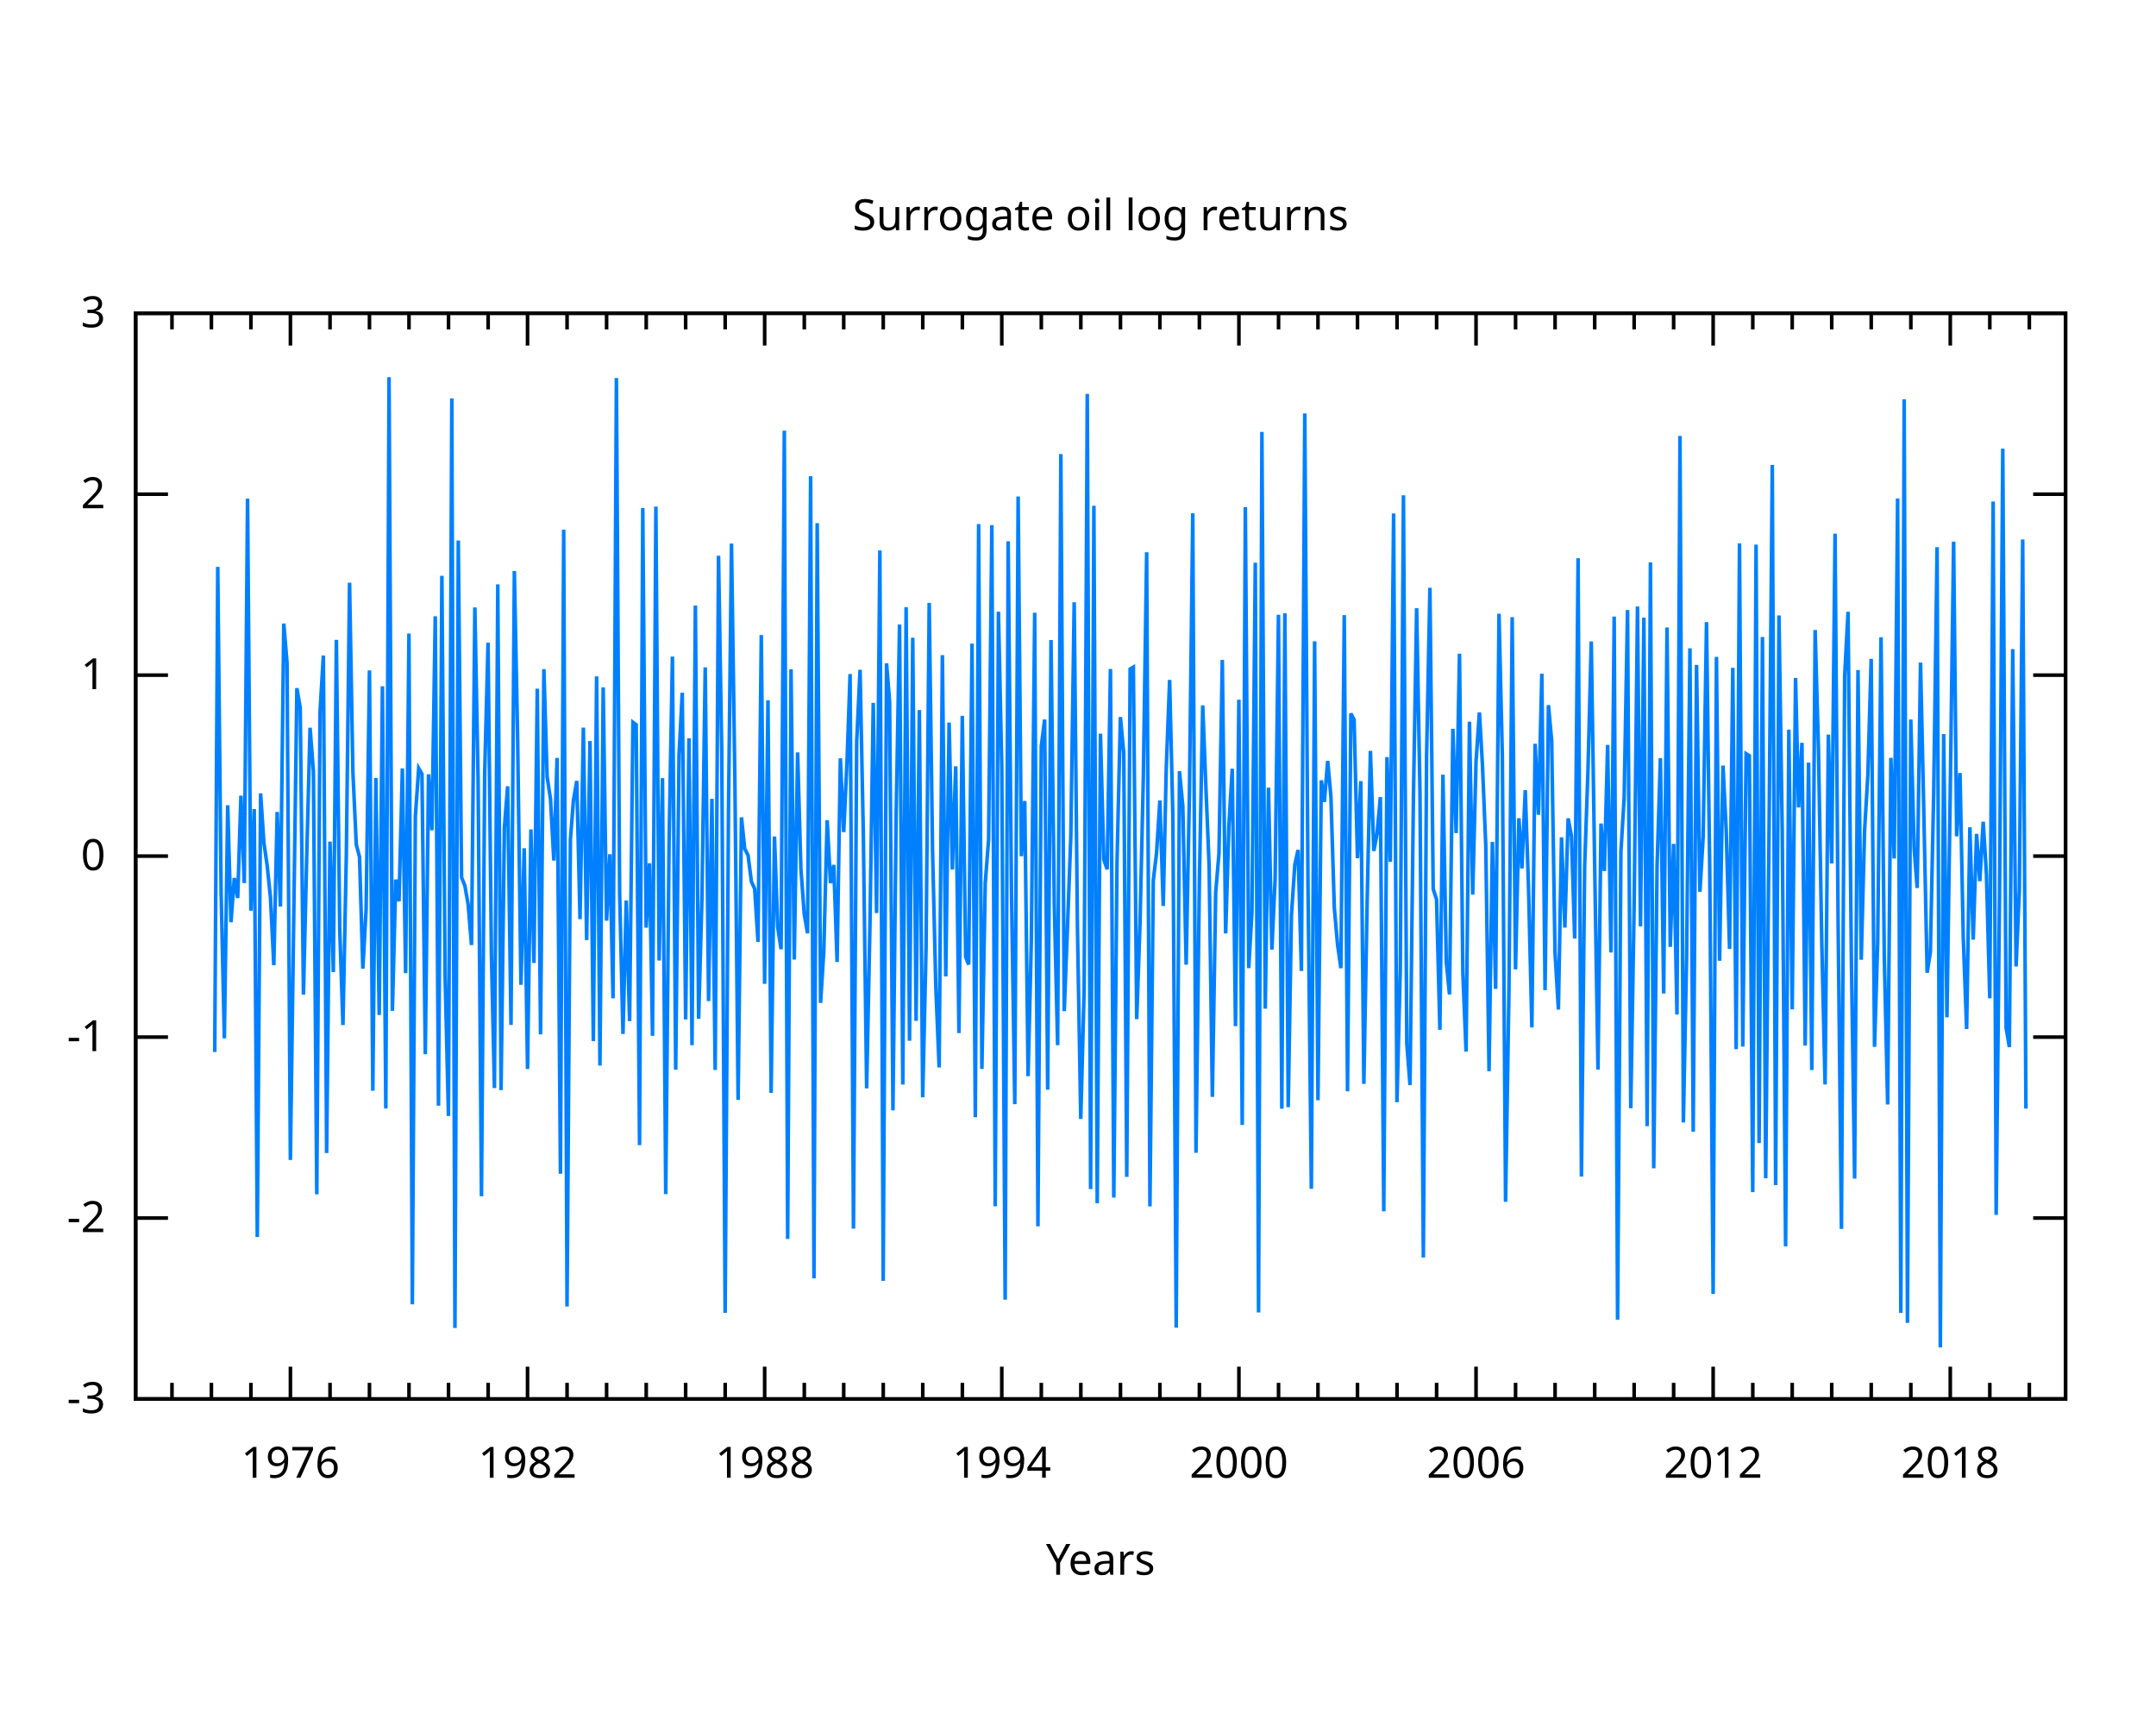
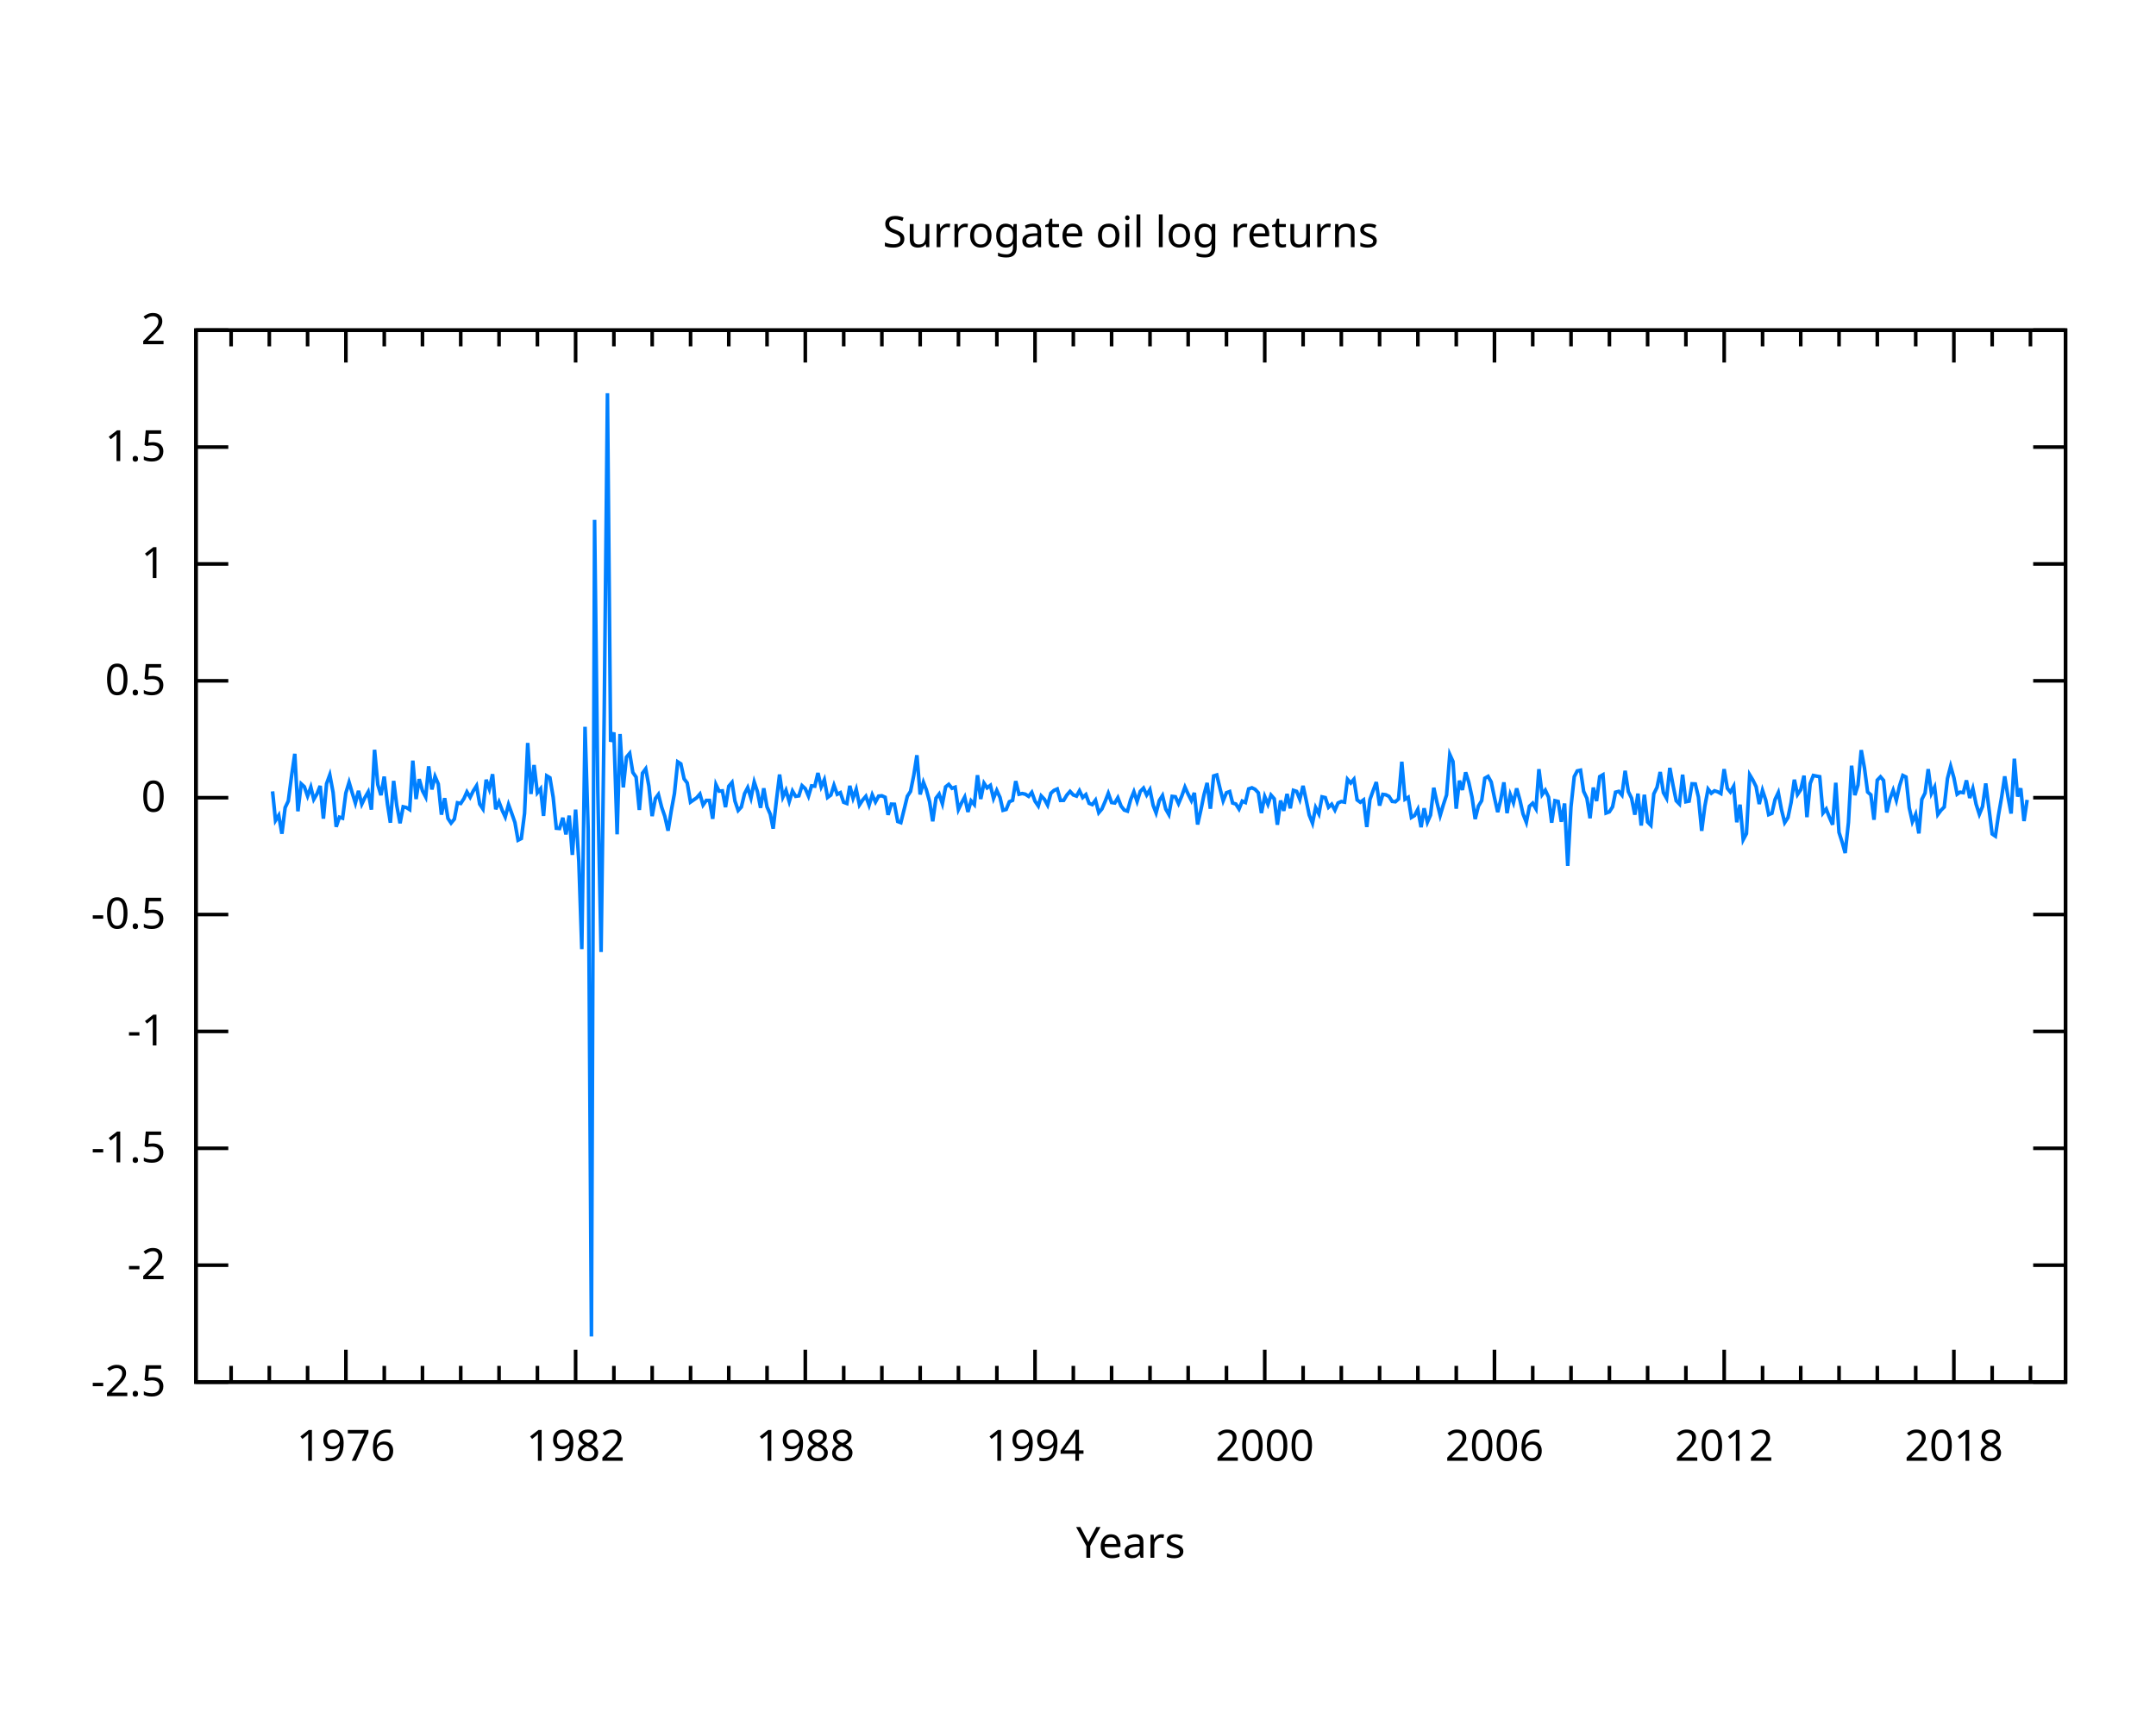
<svg xmlns="http://www.w3.org/2000/svg" xmlns:xlink="http://www.w3.org/1999/xlink" width="600" height="480" viewBox="0 0 600 480">
  <g id="gnuplot_canvas">
    <rect x="0" y="0" width="600" height="480" fill="none" />
    <defs>
      <circle id="gpDot" r="0.5" stroke-width="0.5" stroke="currentColor" />
      <path id="gpPt0" stroke-width="0.222" stroke="currentColor" d="M-1,0 h2 M0,-1 v2" />
      <path id="gpPt1" stroke-width="0.222" stroke="currentColor" d="M-1,-1 L1,1 M1,-1 L-1,1" />
      <path id="gpPt2" stroke-width="0.222" stroke="currentColor" d="M-1,0 L1,0 M0,-1 L0,1 M-1,-1 L1,1 M-1,1 L1,-1" />
      <rect id="gpPt3" stroke-width="0.222" stroke="currentColor" x="-1" y="-1" width="2" height="2" />
      <rect id="gpPt4" stroke-width="0.222" stroke="currentColor" fill="currentColor" x="-1" y="-1" width="2" height="2" />
      <circle id="gpPt5" stroke-width="0.222" stroke="currentColor" cx="0" cy="0" r="1" />
      <use xlink:href="#gpPt5" id="gpPt6" fill="currentColor" stroke="none" />
      <path id="gpPt7" stroke-width="0.222" stroke="currentColor" d="M0,-1.33 L-1.33,0.67 L1.33,0.67 z" />
      <use xlink:href="#gpPt7" id="gpPt8" fill="currentColor" stroke="none" />
      <use xlink:href="#gpPt7" id="gpPt9" stroke="currentColor" transform="rotate(180)" />
      <use xlink:href="#gpPt9" id="gpPt10" fill="currentColor" stroke="none" />
      <use xlink:href="#gpPt3" id="gpPt11" stroke="currentColor" transform="rotate(45)" />
      <use xlink:href="#gpPt11" id="gpPt12" fill="currentColor" stroke="none" />
      <path id="gpPt13" stroke-width="0.222" stroke="currentColor" d="M0,1.330 L1.265,0.411 L0.782,-1.067 L-0.782,-1.076 L-1.265,0.411 z" />
      <use xlink:href="#gpPt13" id="gpPt14" fill="currentColor" stroke="none" />
      <filter id="textbox" filterUnits="objectBoundingBox" x="0" y="0" height="1" width="1">
        <feFlood flood-color="white" flood-opacity="1" result="bgnd" />
        <feComposite in="SourceGraphic" in2="bgnd" operator="atop" />
      </filter>
      <filter id="greybox" filterUnits="objectBoundingBox" x="0" y="0" height="1" width="1">
        <feFlood flood-color="lightgrey" flood-opacity="1" result="grey" />
        <feComposite in="SourceGraphic" in2="grey" operator="atop" />
      </filter>
    </defs>
    <g fill="none" color="white" stroke="currentColor" stroke-width="1.00" stroke-linecap="butt" stroke-linejoin="miter">
</g>
    <g fill="none" color="black" stroke="currentColor" stroke-width="1.00" stroke-linecap="butt" stroke-linejoin="miter">
-       <path stroke="black" d="M37.75,389.26 L46.75,389.26 M574.82,389.26 L565.82,389.26  " />
-       <g transform="translate(29.36,393.16)" stroke="none" fill="black" font-family="cmr10" font-size="12.00" text-anchor="end">
-         <text>
-           <tspan font-family="cmr10">-3</tspan>
-         </text>
-       </g>
-     </g>
-     <g fill="none" color="black" stroke="currentColor" stroke-width="1.00" stroke-linecap="butt" stroke-linejoin="miter">
-       <path stroke="black" d="M37.75,338.91 L46.75,338.91 M574.82,338.91 L565.82,338.91  " />
-       <g transform="translate(29.36,342.81)" stroke="none" fill="black" font-family="cmr10" font-size="12.00" text-anchor="end">
+       <path stroke="black" d="M54.53,384.54 L63.53,384.54 M574.82,384.54 L565.82,384.54  " />
+       <g transform="translate(46.14,388.44)" stroke="none" fill="black" font-family="cmr10" font-size="12.00" text-anchor="end">
+         <text>
+           <tspan font-family="cmr10">-2.5</tspan>
+         </text>
+       </g>
+     </g>
+     <g fill="none" color="black" stroke="currentColor" stroke-width="1.00" stroke-linecap="butt" stroke-linejoin="miter">
+       <path stroke="black" d="M54.53,352.02 L63.53,352.02 M574.82,352.02 L565.82,352.02  " />
+       <g transform="translate(46.14,355.92)" stroke="none" fill="black" font-family="cmr10" font-size="12.00" text-anchor="end">
        <text>
          <tspan font-family="cmr10">-2</tspan>
        </text>
      </g>
    </g>
    <g fill="none" color="black" stroke="currentColor" stroke-width="1.00" stroke-linecap="butt" stroke-linejoin="miter">
-       <path stroke="black" d="M37.75,288.56 L46.75,288.56 M574.82,288.56 L565.82,288.56  " />
-       <g transform="translate(29.36,292.46)" stroke="none" fill="black" font-family="cmr10" font-size="12.00" text-anchor="end">
+       <path stroke="black" d="M54.53,319.50 L63.53,319.50 M574.82,319.50 L565.82,319.50  " />
+       <g transform="translate(46.14,323.40)" stroke="none" fill="black" font-family="cmr10" font-size="12.00" text-anchor="end">
+         <text>
+           <tspan font-family="cmr10">-1.5</tspan>
+         </text>
+       </g>
+     </g>
+     <g fill="none" color="black" stroke="currentColor" stroke-width="1.00" stroke-linecap="butt" stroke-linejoin="miter">
+       <path stroke="black" d="M54.53,286.98 L63.53,286.98 M574.82,286.98 L565.82,286.98  " />
+       <g transform="translate(46.14,290.88)" stroke="none" fill="black" font-family="cmr10" font-size="12.00" text-anchor="end">
        <text>
          <tspan font-family="cmr10">-1</tspan>
        </text>
      </g>
    </g>
    <g fill="none" color="black" stroke="currentColor" stroke-width="1.00" stroke-linecap="butt" stroke-linejoin="miter">
-       <path stroke="black" d="M37.75,238.20 L46.75,238.20 M574.82,238.20 L565.82,238.20  " />
-       <g transform="translate(29.36,242.10)" stroke="none" fill="black" font-family="cmr10" font-size="12.00" text-anchor="end">
+       <path stroke="black" d="M54.53,254.46 L63.53,254.46 M574.82,254.46 L565.82,254.46  " />
+       <g transform="translate(46.14,258.36)" stroke="none" fill="black" font-family="cmr10" font-size="12.00" text-anchor="end">
+         <text>
+           <tspan font-family="cmr10">-0.5</tspan>
+         </text>
+       </g>
+     </g>
+     <g fill="none" color="black" stroke="currentColor" stroke-width="1.00" stroke-linecap="butt" stroke-linejoin="miter">
+       <path stroke="black" d="M54.53,221.95 L63.53,221.95 M574.82,221.95 L565.82,221.95  " />
+       <g transform="translate(46.14,225.85)" stroke="none" fill="black" font-family="cmr10" font-size="12.00" text-anchor="end">
        <text>
          <tspan font-family="cmr10"> 0</tspan>
        </text>
      </g>
    </g>
    <g fill="none" color="black" stroke="currentColor" stroke-width="1.00" stroke-linecap="butt" stroke-linejoin="miter">
-       <path stroke="black" d="M37.75,187.85 L46.75,187.85 M574.82,187.85 L565.82,187.85  " />
-       <g transform="translate(29.36,191.75)" stroke="none" fill="black" font-family="cmr10" font-size="12.00" text-anchor="end">
+       <path stroke="black" d="M54.53,189.43 L63.53,189.43 M574.82,189.43 L565.82,189.43  " />
+       <g transform="translate(46.14,193.33)" stroke="none" fill="black" font-family="cmr10" font-size="12.00" text-anchor="end">
+         <text>
+           <tspan font-family="cmr10"> 0.5</tspan>
+         </text>
+       </g>
+     </g>
+     <g fill="none" color="black" stroke="currentColor" stroke-width="1.00" stroke-linecap="butt" stroke-linejoin="miter">
+       <path stroke="black" d="M54.53,156.91 L63.53,156.91 M574.82,156.91 L565.82,156.91  " />
+       <g transform="translate(46.14,160.81)" stroke="none" fill="black" font-family="cmr10" font-size="12.00" text-anchor="end">
        <text>
          <tspan font-family="cmr10"> 1</tspan>
        </text>
      </g>
    </g>
    <g fill="none" color="black" stroke="currentColor" stroke-width="1.00" stroke-linecap="butt" stroke-linejoin="miter">
-       <path stroke="black" d="M37.75,137.50 L46.75,137.50 M574.82,137.50 L565.82,137.50  " />
-       <g transform="translate(29.36,141.40)" stroke="none" fill="black" font-family="cmr10" font-size="12.00" text-anchor="end">
+       <path stroke="black" d="M54.53,124.39 L63.53,124.39 M574.82,124.39 L565.82,124.39  " />
+       <g transform="translate(46.14,128.29)" stroke="none" fill="black" font-family="cmr10" font-size="12.00" text-anchor="end">
+         <text>
+           <tspan font-family="cmr10"> 1.5</tspan>
+         </text>
+       </g>
+     </g>
+     <g fill="none" color="black" stroke="currentColor" stroke-width="1.00" stroke-linecap="butt" stroke-linejoin="miter">
+       <path stroke="black" d="M54.53,91.87 L63.53,91.87 M574.82,91.87 L565.82,91.87  " />
+       <g transform="translate(46.14,95.77)" stroke="none" fill="black" font-family="cmr10" font-size="12.00" text-anchor="end">
        <text>
          <tspan font-family="cmr10"> 2</tspan>
        </text>
      </g>
    </g>
    <g fill="none" color="black" stroke="currentColor" stroke-width="1.00" stroke-linecap="butt" stroke-linejoin="miter">
-       <path stroke="black" d="M37.75,87.15 L46.75,87.15 M574.82,87.15 L565.82,87.15  " />
-       <g transform="translate(29.36,91.05)" stroke="none" fill="black" font-family="cmr10" font-size="12.00" text-anchor="end">
-         <text>
-           <tspan font-family="cmr10"> 3</tspan>
-         </text>
-       </g>
-     </g>
-     <g fill="none" color="black" stroke="currentColor" stroke-width="1.00" stroke-linecap="butt" stroke-linejoin="miter">
-       <path stroke="black" d="M47.86,389.26 L47.86,384.76 M47.86,87.15 L47.86,91.65 M58.83,389.26 L58.83,384.76 M58.83,87.15 L58.83,91.65   M69.83,389.26 L69.83,384.76 M69.83,87.15 L69.83,91.65 M80.82,389.26 L80.82,380.26 M80.82,87.15 L80.82,96.15    " />
-       <g transform="translate(80.82,411.16)" stroke="none" fill="black" font-family="cmr10" font-size="12.00" text-anchor="middle">
+       <path stroke="black" d="M64.32,384.54 L64.32,380.04 M64.32,91.87 L64.32,96.37 M74.95,384.54 L74.95,380.04 M74.95,91.87 L74.95,96.37   M85.60,384.54 L85.60,380.04 M85.60,91.87 L85.60,96.37 M96.26,384.54 L96.26,375.54 M96.26,91.87 L96.26,100.87    " />
+       <g transform="translate(96.26,406.44)" stroke="none" fill="black" font-family="cmr10" font-size="12.00" text-anchor="middle">
        <text>
          <tspan font-family="cmr10">1976</tspan>
        </text>
      </g>
    </g>
    <g fill="none" color="black" stroke="currentColor" stroke-width="1.00" stroke-linecap="butt" stroke-linejoin="miter">
-       <path stroke="black" d="M91.85,389.26 L91.85,384.76 M91.85,87.15 L91.85,91.65 M102.82,389.26 L102.82,384.76 M102.82,87.15 L102.82,91.65   M113.82,389.26 L113.82,384.76 M113.82,87.15 L113.82,91.65 M124.82,389.26 L124.82,384.76 M124.82,87.15 L124.82,91.65   M135.85,389.26 L135.85,384.76 M135.85,87.15 L135.85,91.65 M146.81,389.26 L146.81,380.26 M146.81,87.15 L146.81,96.15    " />
-       <g transform="translate(146.81,411.16)" stroke="none" fill="black" font-family="cmr10" font-size="12.00" text-anchor="middle">
+       <path stroke="black" d="M106.94,384.54 L106.94,380.04 M106.94,91.87 L106.94,96.37 M117.57,384.54 L117.57,380.04 M117.57,91.87 L117.57,96.37   M128.22,384.54 L128.22,380.04 M128.22,91.87 L128.22,96.37 M138.88,384.54 L138.88,380.04 M138.88,91.87 L138.88,96.37   M149.56,384.54 L149.56,380.04 M149.56,91.87 L149.56,96.37 M160.19,384.54 L160.19,375.54 M160.19,91.87 L160.19,100.87    " />
+       <g transform="translate(160.19,406.44)" stroke="none" fill="black" font-family="cmr10" font-size="12.00" text-anchor="middle">
        <text>
          <tspan font-family="cmr10">1982</tspan>
        </text>
      </g>
    </g>
    <g fill="none" color="black" stroke="currentColor" stroke-width="1.00" stroke-linecap="butt" stroke-linejoin="miter">
-       <path stroke="black" d="M157.81,389.26 L157.81,384.76 M157.81,87.15 L157.81,91.65 M168.81,389.26 L168.81,384.76 M168.81,87.15 L168.81,91.65   M179.84,389.26 L179.84,384.76 M179.84,87.15 L179.84,91.65 M190.81,389.26 L190.81,384.76 M190.81,87.15 L190.81,91.65   M201.81,389.26 L201.81,384.76 M201.81,87.15 L201.81,91.65 M212.80,389.26 L212.80,380.26 M212.80,87.15 L212.80,96.15    " />
-       <g transform="translate(212.80,411.16)" stroke="none" fill="black" font-family="cmr10" font-size="12.00" text-anchor="middle">
+       <path stroke="black" d="M170.84,384.54 L170.84,380.04 M170.84,91.87 L170.84,96.37 M181.50,384.54 L181.50,380.04 M181.50,91.87 L181.50,96.37   M192.18,384.54 L192.18,380.04 M192.18,91.87 L192.18,96.37 M202.81,384.54 L202.81,380.04 M202.81,91.87 L202.81,96.37   M213.46,384.54 L213.46,380.04 M213.46,91.87 L213.46,96.37 M224.11,384.54 L224.11,375.54 M224.11,91.87 L224.11,100.87    " />
+       <g transform="translate(224.11,406.44)" stroke="none" fill="black" font-family="cmr10" font-size="12.00" text-anchor="middle">
        <text>
          <tspan font-family="cmr10">1988</tspan>
        </text>
      </g>
    </g>
    <g fill="none" color="black" stroke="currentColor" stroke-width="1.00" stroke-linecap="butt" stroke-linejoin="miter">
-       <path stroke="black" d="M223.83,389.26 L223.83,384.76 M223.83,87.15 L223.83,91.65 M234.80,389.26 L234.80,384.76 M234.80,87.15 L234.80,91.65   M245.80,389.26 L245.80,384.76 M245.80,87.15 L245.80,91.65 M256.80,389.26 L256.80,384.76 M256.80,87.15 L256.80,91.65   M267.82,389.26 L267.82,384.76 M267.82,87.15 L267.82,91.65 M278.79,389.26 L278.79,380.26 M278.79,87.15 L278.79,96.15    " />
-       <g transform="translate(278.79,411.16)" stroke="none" fill="black" font-family="cmr10" font-size="12.00" text-anchor="middle">
+       <path stroke="black" d="M234.80,384.54 L234.80,380.04 M234.80,91.87 L234.80,96.37 M245.42,384.54 L245.42,380.04 M245.42,91.87 L245.42,96.37   M256.08,384.54 L256.08,380.04 M256.08,91.87 L256.08,96.37 M266.73,384.54 L266.73,380.04 M266.73,91.87 L266.73,96.37   M277.42,384.54 L277.42,380.04 M277.42,91.87 L277.42,96.37 M288.04,384.54 L288.04,375.54 M288.04,91.87 L288.04,100.87    " />
+       <g transform="translate(288.04,406.44)" stroke="none" fill="black" font-family="cmr10" font-size="12.00" text-anchor="middle">
        <text>
          <tspan font-family="cmr10">1994</tspan>
        </text>
      </g>
    </g>
    <g fill="none" color="black" stroke="currentColor" stroke-width="1.00" stroke-linecap="butt" stroke-linejoin="miter">
-       <path stroke="black" d="M289.79,389.26 L289.79,384.76 M289.79,87.15 L289.79,91.65 M300.79,389.26 L300.79,384.76 M300.79,87.15 L300.79,91.65   M311.82,389.26 L311.82,384.76 M311.82,87.15 L311.82,91.65 M322.79,389.26 L322.79,384.76 M322.79,87.15 L322.79,91.65   M333.78,389.26 L333.78,384.76 M333.78,87.15 L333.78,91.65 M344.78,389.26 L344.78,380.26 M344.78,87.15 L344.78,96.15    " />
-       <g transform="translate(344.78,411.16)" stroke="none" fill="black" font-family="cmr10" font-size="12.00" text-anchor="middle">
+       <path stroke="black" d="M298.70,384.54 L298.70,380.04 M298.70,91.87 L298.70,96.37 M309.35,384.54 L309.35,380.04 M309.35,91.87 L309.35,96.37   M320.04,384.54 L320.04,380.04 M320.04,91.87 L320.04,96.37 M330.66,384.54 L330.66,380.04 M330.66,91.87 L330.66,96.37   M341.32,384.54 L341.32,380.04 M341.32,91.87 L341.32,96.37 M351.97,384.54 L351.97,375.54 M351.97,91.87 L351.97,100.87    " />
+       <g transform="translate(351.97,406.44)" stroke="none" fill="black" font-family="cmr10" font-size="12.00" text-anchor="middle">
        <text>
          <tspan font-family="cmr10">2000</tspan>
        </text>
      </g>
    </g>
    <g fill="none" color="black" stroke="currentColor" stroke-width="1.00" stroke-linecap="butt" stroke-linejoin="miter">
-       <path stroke="black" d="M355.81,389.26 L355.81,384.76 M355.81,87.15 L355.81,91.65 M366.78,389.26 L366.78,384.76 M366.78,87.15 L366.78,91.65   M377.78,389.26 L377.78,384.76 M377.78,87.15 L377.78,91.65 M388.78,389.26 L388.78,384.76 M388.78,87.15 L388.78,91.65   M399.80,389.26 L399.80,384.76 M399.80,87.15 L399.80,91.65 M410.77,389.26 L410.77,380.26 M410.77,87.15 L410.77,96.15    " />
-       <g transform="translate(410.77,411.16)" stroke="none" fill="black" font-family="cmr10" font-size="12.00" text-anchor="middle">
+       <path stroke="black" d="M362.65,384.54 L362.65,380.04 M362.65,91.87 L362.65,96.37 M373.28,384.54 L373.28,380.04 M373.28,91.87 L373.28,96.37   M383.93,384.54 L383.93,380.04 M383.93,91.87 L383.93,96.37 M394.59,384.54 L394.59,380.04 M394.59,91.87 L394.59,96.37   M405.27,384.54 L405.27,380.04 M405.27,91.87 L405.27,96.37 M415.90,384.54 L415.90,375.54 M415.90,91.87 L415.90,100.87    " />
+       <g transform="translate(415.90,406.44)" stroke="none" fill="black" font-family="cmr10" font-size="12.00" text-anchor="middle">
        <text>
          <tspan font-family="cmr10">2006</tspan>
        </text>
      </g>
    </g>
    <g fill="none" color="black" stroke="currentColor" stroke-width="1.00" stroke-linecap="butt" stroke-linejoin="miter">
-       <path stroke="black" d="M421.77,389.26 L421.77,384.76 M421.77,87.15 L421.77,91.65 M432.77,389.26 L432.77,384.76 M432.77,87.15 L432.77,91.65   M443.80,389.26 L443.80,384.76 M443.80,87.15 L443.80,91.65 M454.77,389.26 L454.77,384.76 M454.77,87.15 L454.77,91.65   M465.76,389.26 L465.76,384.76 M465.76,87.15 L465.76,91.65 M476.76,389.26 L476.76,380.26 M476.76,87.15 L476.76,96.15    " />
-       <g transform="translate(476.76,411.16)" stroke="none" fill="black" font-family="cmr10" font-size="12.00" text-anchor="middle">
+       <path stroke="black" d="M426.55,384.54 L426.55,380.04 M426.55,91.87 L426.55,96.37 M437.21,384.54 L437.21,380.04 M437.21,91.87 L437.21,96.37   M447.89,384.54 L447.89,380.04 M447.89,91.87 L447.89,96.37 M458.52,384.54 L458.52,380.04 M458.52,91.87 L458.52,96.37   M469.17,384.54 L469.17,380.04 M469.17,91.87 L469.17,96.37 M479.83,384.54 L479.83,375.54 M479.83,91.87 L479.83,100.87    " />
+       <g transform="translate(479.83,406.44)" stroke="none" fill="black" font-family="cmr10" font-size="12.00" text-anchor="middle">
        <text>
          <tspan font-family="cmr10">2012</tspan>
        </text>
      </g>
    </g>
    <g fill="none" color="black" stroke="currentColor" stroke-width="1.00" stroke-linecap="butt" stroke-linejoin="miter">
-       <path stroke="black" d="M487.79,389.26 L487.79,384.76 M487.79,87.15 L487.79,91.65 M498.76,389.26 L498.76,384.76 M498.76,87.15 L498.76,91.65   M509.76,389.26 L509.76,384.76 M509.76,87.15 L509.76,91.65 M520.75,389.26 L520.75,384.76 M520.75,87.15 L520.75,91.65   M531.78,389.26 L531.78,384.76 M531.78,87.15 L531.78,91.65 M542.75,389.26 L542.75,380.26 M542.75,87.15 L542.75,96.15    " />
-       <g transform="translate(542.75,411.16)" stroke="none" fill="black" font-family="cmr10" font-size="12.00" text-anchor="middle">
+       <path stroke="black" d="M490.51,384.54 L490.51,380.04 M490.51,91.87 L490.51,96.37 M501.13,384.54 L501.13,380.04 M501.13,91.87 L501.13,96.37   M511.79,384.54 L511.79,380.04 M511.79,91.87 L511.79,96.37 M522.44,384.54 L522.44,380.04 M522.44,91.87 L522.44,96.37   M533.13,384.54 L533.13,380.04 M533.13,91.87 L533.13,96.37 M543.75,384.54 L543.75,375.54 M543.75,91.87 L543.75,100.87    " />
+       <g transform="translate(543.75,406.44)" stroke="none" fill="black" font-family="cmr10" font-size="12.00" text-anchor="middle">
        <text>
          <tspan font-family="cmr10">2018</tspan>
        </text>
      </g>
    </g>
    <g fill="none" color="black" stroke="currentColor" stroke-width="1.00" stroke-linecap="butt" stroke-linejoin="miter">
-       <path stroke="black" d="M553.75,389.26 L553.75,384.76 M553.75,87.15 L553.75,91.65 M564.75,389.26 L564.75,384.76 M564.75,87.15 L564.75,91.65    " />
-     </g>
-     <g fill="none" color="black" stroke="currentColor" stroke-width="1.00" stroke-linecap="butt" stroke-linejoin="miter">
-       <path stroke="black" d="M37.75,87.15 L37.75,389.26 L574.82,389.26 L574.82,87.15 L37.75,87.15 Z  " />
-     </g>
-     <g fill="none" color="black" stroke="currentColor" stroke-width="1.00" stroke-linecap="butt" stroke-linejoin="miter">
-       <g transform="translate(306.28,438.16)" stroke="none" fill="black" font-family="cmr10" font-size="12.00" text-anchor="middle">
+       <path stroke="black" d="M554.41,384.54 L554.41,380.04 M554.41,91.87 L554.41,96.37 M565.06,384.54 L565.06,380.04 M565.06,91.87 L565.06,96.37    " />
+     </g>
+     <g fill="none" color="black" stroke="currentColor" stroke-width="1.00" stroke-linecap="butt" stroke-linejoin="miter">
+       <path stroke="black" d="M54.53,91.87 L54.53,384.54 L574.82,384.54 L574.82,91.87 L54.53,91.87 Z  " />
+     </g>
+     <g fill="none" color="black" stroke="currentColor" stroke-width="1.00" stroke-linecap="butt" stroke-linejoin="miter">
+       <g transform="translate(314.67,433.44)" stroke="none" fill="black" font-family="cmr10" font-size="12.00" text-anchor="middle">
        <text>
          <tspan font-family="cmr10">Years</tspan>
        </text>
      </g>
    </g>
    <g fill="none" color="black" stroke="currentColor" stroke-width="1.00" stroke-linecap="butt" stroke-linejoin="miter">
</g>
    <g id="gnuplot_plot_1">
      <g fill="none" color="black" stroke="currentColor" stroke-width="1.00" stroke-linecap="butt" stroke-linejoin="miter">
-         <path stroke="rgb(  0, 128, 255)" d="M59.76,292.70 L60.60,157.73 L61.54,248.48 L62.44,288.91 L63.37,224.06 L64.28,256.59 L65.21,244.31 L66.15,249.86   L67.05,221.40 L67.98,245.70 L68.89,138.76 L69.82,253.39 L70.75,225.13 L71.60,344.17 L72.53,220.76 L73.43,234.41   L74.37,240.97 L75.27,249.73 L76.20,268.54 L77.14,225.92 L78.04,252.23 L78.97,173.50 L79.88,184.46 L80.81,322.75   L81.74,255.80 L82.62,191.47 L83.55,196.94 L84.45,276.75 L85.39,237.04 L86.29,202.49 L87.22,214.65 L88.16,332.30   L89.06,198.10 L89.99,182.40 L90.90,320.81 L91.83,234.17 L92.76,270.45 L93.61,178.03 L94.54,258.37 L95.44,285.21   L96.38,237.97 L97.28,162.13 L98.21,214.89 L99.15,235.01 L100.05,238.40 L100.98,269.50 L101.89,252.91 L102.82,186.54   L103.75,303.49 L104.60,216.45 L105.53,282.41 L106.43,190.95 L107.37,308.41 L108.27,104.95 L109.20,281.24 L110.14,244.73   L111.04,250.77 L111.98,213.80 L112.88,270.77 L113.81,176.28 L114.75,362.91 L115.59,227.16 L116.52,213.76 L117.43,215.36   L118.36,293.33 L119.26,215.45 L120.20,231.00 L121.13,171.47 L122.03,307.64 L122.97,160.21 L123.87,271.51 L124.80,310.51   L125.74,110.85 L126.61,369.51 L127.54,150.39 L128.45,244.12 L129.38,246.48 L130.28,251.65 L131.22,262.94 L132.15,169.01   L133.05,216.74 L133.99,332.85 L134.89,214.77 L135.82,178.83 L136.76,265.70 L137.60,302.75 L138.53,162.59 L139.44,303.30   L140.37,230.27 L141.27,218.78 L142.21,285.18 L143.14,158.87 L144.04,204.56 L144.98,274.01 L145.88,236.02 L146.81,297.44   L147.75,230.77 L148.59,267.93 L149.52,191.63 L150.43,287.81 L151.36,186.19 L152.26,216.10 L153.20,222.34 L154.13,239.43   L155.03,210.88 L155.97,326.59 L156.87,147.38 L157.80,363.52 L158.74,233.60 L159.58,222.69 L160.51,217.30 L161.42,255.74   L162.35,202.45 L163.26,261.56 L164.19,206.18 L165.12,289.66 L166.03,188.20 L166.96,296.48 L167.86,191.24 L168.80,256.16   L169.73,237.70 L170.60,277.76 L171.54,105.19 L172.44,248.49 L173.37,287.69 L174.28,250.55 L175.21,284.11 L176.14,200.97   L177.05,201.66 L177.98,318.62 L178.88,141.35 L179.82,258.11 L180.75,240.20 L181.59,288.21 L182.53,140.96 L183.43,267.25   L184.36,216.50 L185.27,332.23 L186.20,234.35 L187.13,182.69 L188.04,297.61 L188.97,210.07 L189.87,192.75 L190.81,283.64   L191.74,205.42 L192.58,290.81 L193.52,168.48 L194.42,283.46 L195.35,249.86 L196.26,185.69 L197.19,278.54 L198.12,222.26   L199.03,297.70 L199.96,154.63 L200.86,209.29 L201.80,365.28 L202.73,226.08 L203.57,151.26 L204.51,216.92 L205.41,306.02   L206.34,227.42 L207.25,236.13 L208.18,237.99 L209.11,245.29 L210.02,247.31 L210.95,262.06 L211.86,176.70 L212.79,273.76   L213.72,194.83 L214.60,304.07 L215.53,232.75 L216.43,257.96 L217.37,264.09 L218.27,119.82 L219.20,344.72 L220.14,186.21   L221.04,266.99 L221.97,209.36 L222.88,241.62 L223.81,254.30 L224.74,259.68 L225.59,132.50 L226.52,355.70 L227.42,145.56   L228.36,279.05 L229.26,264.58 L230.19,228.22 L231.13,245.73 L232.03,240.66 L232.96,267.66 L233.87,211.00 L234.80,231.52   L235.73,211.61 L236.58,187.55 L237.51,341.86 L238.41,206.34 L239.35,186.37 L240.25,231.64 L241.18,302.82 L242.12,256.41   L243.02,195.58 L243.95,254.04 L244.86,153.16 L245.79,356.38 L246.72,184.57 L247.57,195.24 L248.50,308.94 L249.40,226.31   L250.34,173.76 L251.24,301.76 L252.17,168.96 L253.11,289.58 L254.01,177.44 L254.94,284.05 L255.85,197.57 L256.78,305.32   L257.72,263.68 L258.59,167.75 L259.52,236.59 L260.43,274.64 L261.36,296.99 L262.26,182.29 L263.20,271.68 L264.13,201.05   L265.03,241.92 L265.97,213.22 L266.87,287.43 L267.80,199.17 L268.74,266.31 L269.58,268.38 L270.51,179.08 L271.42,310.84   L272.35,145.83 L273.25,297.42 L274.19,245.67 L275.12,233.64 L276.02,146.11 L276.96,335.63 L277.86,170.20 L278.79,213.57   L279.73,361.61 L280.57,150.61 L281.50,249.19 L282.41,307.22 L283.34,138.15 L284.24,238.24 L285.18,222.87 L286.11,299.43   L287.01,261.90 L287.95,170.48 L288.85,341.21 L289.78,207.66 L290.72,200.21 L291.56,303.19 L292.49,178.08 L293.40,251.49   L294.33,290.81 L295.23,126.34 L296.17,281.33 L297.10,257.33 L298.00,232.77 L298.94,167.58 L299.84,257.79 L300.77,311.33   L301.71,275.33 L302.58,109.60 L303.51,330.84 L304.42,140.72 L305.35,334.78 L306.25,204.13 L307.19,239.17 L308.12,241.88   L309.03,186.14 L309.96,333.21 L310.86,239.73 L311.80,199.52 L312.73,209.51 L313.57,327.45 L314.51,186.15 L315.41,185.62   L316.34,283.55 L317.25,257.16 L318.18,216.52 L319.11,153.65 L320.02,335.66 L320.95,244.99 L321.85,237.43 L322.79,222.74   L323.72,252.07 L324.56,213.75 L325.50,189.19 L326.40,227.17 L327.33,369.40 L328.24,214.59 L329.17,224.29 L330.10,268.41   L331.01,220.85 L331.94,142.82 L332.84,320.75 L333.78,245.11 L334.71,196.27 L335.55,217.94 L336.49,240.84 L337.39,305.20   L338.32,248.30 L339.23,237.46 L340.16,183.62 L341.09,259.72 L342.00,229.55 L342.93,213.90 L343.83,285.52 L344.77,194.69   L345.70,313.01 L346.57,141.10 L347.51,269.37 L348.41,253.64 L349.34,156.58 L350.25,365.18 L351.18,120.18 L352.11,280.65   L353.02,219.16 L353.95,264.21 L354.85,244.78 L355.79,171.06 L356.72,308.49 L357.57,170.62 L358.50,308.06 L359.40,254.57   L360.34,240.58 L361.24,236.49 L362.17,270.15 L363.11,115.02 L364.01,246.55 L364.94,330.77 L365.85,178.44 L366.78,306.12   L367.71,217.12 L368.56,223.12 L369.49,211.72 L370.39,221.73 L371.33,252.57 L372.23,262.77 L373.16,269.38 L374.10,171.15   L375.00,303.64 L375.93,198.52 L376.84,200.22 L377.77,238.78 L378.70,217.34 L379.55,301.57 L380.48,250.38 L381.38,208.93   L382.32,236.75 L383.22,231.99 L384.15,221.79 L385.09,337.03 L385.99,210.65 L386.92,239.79 L387.83,142.86 L388.76,306.68   L389.69,269.67 L390.57,137.81 L391.50,290.37 L392.40,301.91 L393.34,222.30 L394.24,169.22 L395.17,220.44 L396.11,349.88   L397.01,210.24 L397.94,163.55 L398.85,247.38 L399.78,250.24 L400.71,286.53 L401.56,215.55 L402.49,267.62 L403.39,276.69   L404.33,202.79 L405.23,231.79 L406.17,181.88 L407.10,270.69 L408.00,292.60 L408.94,200.81 L409.84,248.91 L410.77,211.91   L411.71,198.22 L412.55,212.74 L413.48,235.23 L414.39,298.06 L415.32,234.27 L416.22,275.15 L417.16,170.77 L418.09,210.29   L418.99,334.40 L419.93,275.86 L420.83,171.72 L421.76,269.72 L422.70,227.67 L423.54,241.63 L424.47,219.85 L425.38,247.00   L426.31,285.87 L427.21,206.95 L428.15,226.70 L429.08,187.43 L429.98,275.49 L430.92,196.18 L431.82,206.09 L432.75,264.95   L433.69,280.89 L434.56,232.98 L435.49,258.08 L436.40,227.71 L437.33,232.69 L438.23,261.13 L439.17,155.31 L440.10,327.35   L441.00,240.95 L441.94,213.70 L442.84,178.47 L443.77,239.95 L444.71,297.59 L445.55,229.14 L446.48,242.35 L447.39,207.27   L448.32,265.02 L449.22,171.56 L450.16,367.18 L451.09,237.02 L451.99,221.93 L452.93,169.74 L453.83,308.35 L454.77,252.16   L455.70,168.76 L456.54,257.76 L457.48,171.84 L458.38,313.34 L459.31,156.48 L460.22,325.07 L461.15,241.02 L462.08,210.94   L462.99,276.43 L463.92,174.58 L464.82,263.45 L465.76,234.79 L466.69,282.28 L467.53,121.30 L468.47,312.31 L469.37,266.28   L470.30,180.39 L471.21,314.90 L472.14,185.02 L473.07,248.13 L473.98,232.86 L474.91,173.10 L475.81,242.01 L476.75,359.99   L477.68,182.77 L478.55,267.32 L479.49,213.02 L480.39,230.87 L481.32,264.02 L482.23,185.81 L483.16,291.91 L484.09,151.19   L485.00,291.20 L485.93,209.71 L486.83,210.26 L487.77,331.70 L488.70,151.54 L489.54,318.05 L490.48,177.24 L491.38,327.83   L492.31,231.59 L493.22,129.36 L494.15,329.75 L495.08,171.24 L495.99,231.56 L496.92,346.78 L497.82,203.01 L498.76,280.85   L499.69,188.63 L500.53,224.65 L501.47,206.69 L502.37,290.92 L503.31,212.20 L504.21,297.72 L505.14,175.30 L506.08,208.99   L506.98,262.00 L507.91,301.74 L508.82,204.41 L509.75,240.25 L510.68,148.49 L511.53,256.46 L512.46,341.93 L513.36,188.00   L514.30,170.23 L515.20,264.76 L516.13,327.93 L517.07,186.44 L517.97,267.04 L518.90,231.10 L519.81,215.62 L520.74,183.33   L521.67,291.27 L522.55,262.13 L523.48,177.31 L524.38,266.01 L525.32,307.31 L526.22,210.87 L527.15,238.87 L528.09,138.69   L528.99,365.29 L529.92,111.09 L530.83,368.07 L531.76,200.20 L532.69,236.00 L533.54,247.07 L534.47,184.36 L535.37,225.29   L536.31,270.65 L537.21,264.92 L538.14,220.26 L539.08,152.25 L539.98,374.90 L540.91,204.24 L541.82,283.05 L542.75,219.65   L543.68,150.71 L544.53,232.69 L545.46,215.09 L546.36,260.73 L547.30,286.31 L548.20,230.19 L549.13,261.44 L550.07,232.03   L550.97,245.17 L551.91,228.65 L552.81,243.21 L553.74,277.77 L554.68,139.54 L555.52,338.03 L556.45,249.57 L557.36,124.84   L558.29,285.99 L559.19,291.32 L560.13,180.61 L561.06,268.91 L561.96,247.90 L562.90,150.10 L563.80,308.45  " />
+         <path stroke="rgb(  0, 128, 255)" d="M75.85,220.19 L76.67,228.29 L77.57,226.86 L78.45,231.98 L79.35,224.72 L80.23,222.87 L81.13,215.96 L82.04,209.74   L82.91,225.73 L83.82,218.09 L84.69,218.89 L85.60,221.49 L86.50,219.01 L87.32,222.41 L88.22,220.88 L89.10,218.67   L90.00,227.78 L90.88,218.05 L91.78,215.60 L92.69,220.45 L93.56,230.05 L94.46,227.37 L95.34,227.65 L96.24,220.66   L97.15,217.67 L97.99,220.51 L98.90,223.45 L99.77,220.04 L100.68,223.75 L101.55,221.93 L102.46,220.35 L103.36,225.27   L104.24,208.62 L105.14,218.32 L106.02,221.25 L106.92,216.08 L107.83,223.73 L108.64,228.91 L109.55,217.28 L110.42,224.15   L111.33,229.06 L112.20,224.48 L113.10,224.69 L114.01,225.26 L114.88,211.64 L115.79,222.33 L116.66,216.78 L117.57,220.03   L118.47,221.73 L119.29,213.22 L120.19,219.65 L121.07,216.04 L121.97,218.13 L122.85,226.67 L123.75,222.08 L124.66,227.71   L125.53,229.01 L126.44,227.91 L127.31,223.37 L128.22,223.56 L129.12,222.18 L129.94,220.33 L130.84,221.83 L131.72,220.05   L132.62,218.63 L133.50,223.73 L134.40,225.08 L135.30,216.95 L136.18,219.51 L137.08,215.41 L137.96,225.17 L138.86,223.10   L139.77,225.50 L140.61,227.30 L141.52,223.86 L142.39,226.24 L143.30,228.84 L144.17,233.77 L145.08,233.31 L145.98,226.31   L146.86,206.72 L147.76,220.92 L148.63,212.85 L149.54,220.58 L150.44,219.47 L151.26,227.02 L152.16,215.87 L153.04,216.40   L153.94,221.79 L154.82,230.44 L155.72,230.52 L156.63,227.53 L157.50,232.17 L158.41,226.94 L159.28,237.87 L160.19,225.27   L161.09,239.83 L161.91,264.08 L162.81,202.22 L163.69,231.03 L164.59,371.86 L165.47,144.64 L166.37,220.21 L167.28,264.89   L168.15,198.48 L169.05,109.42 L169.93,206.39 L170.83,203.79 L171.74,232.14 L172.55,204.23 L173.46,219.08 L174.33,210.67   L175.24,209.59 L176.11,214.91 L177.02,216.21 L177.92,225.36 L178.80,215.12 L179.70,213.90 L180.58,218.73 L181.48,227.08   L182.39,222.18 L183.23,221.04 L184.14,224.61 L185.01,227.12 L185.92,231.13 L186.79,225.69 L187.69,220.79 L188.60,211.97   L189.47,212.53 L190.38,216.71 L191.25,217.85 L192.16,223.17 L193.06,222.55 L193.88,221.98 L194.78,220.94 L195.66,223.98   L196.56,222.70 L197.44,222.71 L198.34,227.83 L199.25,218.32 L200.12,220.13 L201.03,220.05 L201.90,224.58 L202.81,218.76   L203.71,217.70 L204.53,222.88 L205.43,225.50 L206.31,224.54 L207.21,220.82 L208.08,219.14 L208.99,222.02 L209.89,217.59   L210.77,220.21 L211.67,224.77 L212.55,219.33 L213.45,224.49 L214.36,226.55 L215.17,230.56 L216.08,222.64 L216.95,215.51   L217.86,221.78 L218.73,219.90 L219.64,223.03 L220.54,220.08 L221.42,221.57 L222.32,221.43 L223.20,218.60 L224.10,219.43   L225.00,221.52 L225.85,218.66 L226.75,218.75 L227.63,215.07 L228.53,218.91 L229.41,216.95 L230.31,221.88 L231.22,221.21   L232.09,218.49 L233.00,221.00 L233.87,220.55 L234.78,223.22 L235.68,223.56 L236.50,218.65 L237.40,222.09 L238.28,219.61   L239.18,223.96 L240.06,222.62 L240.96,221.55 L241.86,224.05 L242.74,221.14 L243.64,223.14 L244.52,221.51 L245.42,221.42   L246.33,221.83 L247.14,226.72 L248.05,223.74 L248.92,223.78 L249.83,228.57 L250.70,228.89 L251.61,225.23 L252.51,221.55   L253.39,220.20 L254.29,215.77 L255.17,210.14 L256.07,221.05 L256.98,217.67 L257.79,219.72 L258.70,223.06 L259.57,228.52   L260.48,222.08 L261.35,220.94 L262.26,223.62 L263.16,218.94 L264.03,218.24 L264.94,219.34 L265.81,219.03 L266.72,225.24   L267.62,223.34 L268.47,221.77 L269.37,225.91 L270.25,222.83 L271.15,223.86 L272.03,215.69 L272.93,222.32 L273.84,217.91   L274.71,219.22 L275.62,218.52 L276.49,222.14 L277.39,219.92 L278.30,221.89 L279.12,225.46 L280.02,225.21 L280.90,223.07   L281.80,222.69 L282.67,217.34 L283.58,220.99 L284.48,220.79 L285.36,220.98 L286.26,221.58 L287.14,220.46 L288.04,222.92   L288.95,224.25 L289.76,221.45 L290.67,222.41 L291.54,224.01 L292.45,220.71 L293.32,219.92 L294.23,219.53 L295.13,222.71   L296.01,222.69 L296.91,221.20 L297.79,220.20 L298.69,221.18 L299.59,221.51 L300.41,220.01 L301.31,221.90 L302.19,221.09   L303.09,223.51 L303.97,223.87 L304.87,222.64 L305.78,226.12 L306.65,225.09 L307.56,222.98 L308.43,220.73 L309.34,223.29   L310.24,223.42 L311.09,221.95 L311.99,224.28 L312.87,225.39 L313.77,225.69 L314.65,222.50 L315.55,220.30 L316.45,223.00   L317.33,220.21 L318.23,219.28 L319.11,221.19 L320.01,219.70 L320.92,224.12 L321.73,226.18 L322.64,222.71 L323.51,221.35   L324.42,225.11 L325.29,226.63 L326.20,221.58 L327.10,221.69 L327.98,223.60 L328.88,221.48 L329.76,219.00 L330.66,220.97   L331.56,222.76 L332.38,220.60 L333.29,229.41 L334.16,225.55 L335.07,221.10 L335.94,217.84 L336.84,225.02 L337.75,215.90   L338.62,215.63 L339.53,219.44 L340.40,222.82 L341.31,220.57 L342.21,220.24 L343.03,223.43 L343.93,223.71 L344.81,225.11   L345.71,222.90 L346.59,223.29 L347.49,219.51 L348.40,219.19 L349.27,219.61 L350.18,220.58 L351.05,226.22 L351.96,221.62   L352.86,223.79 L353.71,221.22 L354.61,222.25 L355.48,229.48 L356.39,222.74 L357.26,225.60 L358.17,220.91 L359.07,224.90   L359.95,219.91 L360.85,220.20 L361.73,222.41 L362.63,218.66 L363.54,222.82 L364.35,226.77 L365.26,229.04 L366.13,224.69   L367.04,226.46 L367.91,221.72 L368.82,221.93 L369.72,224.61 L370.60,223.77 L371.50,225.41 L372.37,223.42 L373.28,223.01   L374.18,223.19 L375.00,216.83 L375.90,217.87 L376.78,216.83 L377.68,222.57 L378.56,223.22 L379.46,222.57 L380.37,230.10   L381.24,222.47 L382.15,219.92 L383.02,217.61 L383.93,224.14 L384.83,221.03 L385.65,221.13 L386.55,221.58 L387.43,222.98   L388.33,223.08 L389.21,222.30 L390.11,211.95 L391.01,222.38 L391.89,221.85 L392.79,227.44 L393.67,226.91 L394.57,225.19   L395.48,230.16 L396.32,224.89 L397.23,228.78 L398.10,226.79 L399.01,219.18 L399.88,223.18 L400.79,226.89 L401.69,223.87   L402.57,221.19 L403.47,209.93 L404.35,211.87 L405.25,225.01 L406.15,217.21 L406.97,219.80 L407.88,214.89 L408.75,217.66   L409.66,221.83 L410.53,227.89 L411.43,224.29 L412.34,222.78 L413.21,216.54 L414.12,216.02 L414.99,217.58 L415.90,221.94   L416.80,225.96 L417.62,222.64 L418.52,217.68 L419.40,226.25 L420.30,221.09 L421.18,223.36 L422.08,219.36 L422.99,222.64   L423.86,226.50 L424.77,228.80 L425.64,224.33 L426.54,223.48 L427.45,225.03 L428.27,214.01 L429.17,221.08 L430.05,219.87   L430.95,221.80 L431.82,228.91 L432.73,222.79 L433.63,223.00 L434.51,228.65 L435.41,223.56 L436.29,240.93 L437.19,224.53   L438.10,216.10 L438.94,214.50 L439.85,214.30 L440.72,220.19 L441.63,222.13 L442.50,227.67 L443.41,219.13 L444.31,222.89   L445.19,216.09 L446.09,215.57 L446.96,226.22 L447.87,225.88 L448.77,224.49 L449.59,220.42 L450.49,220.19 L451.37,221.22   L452.27,214.46 L453.15,220.25 L454.05,222.07 L454.96,226.68 L455.83,220.82 L456.74,229.70 L457.61,221.12 L458.52,228.71   L459.42,229.63 L460.24,220.90 L461.14,219.07 L462.02,214.80 L462.92,220.55 L463.80,222.10 L464.70,213.66 L465.60,218.55   L466.48,222.80 L467.38,223.72 L468.26,215.55 L469.16,223.08 L470.07,222.90 L470.88,218.09 L471.79,218.13 L472.66,221.76   L473.57,231.18 L474.44,224.35 L475.35,219.55 L476.25,220.71 L477.13,220.03 L478.03,220.32 L478.91,220.80 L479.81,214.00   L480.72,219.36 L481.56,220.39 L482.47,218.78 L483.34,228.79 L484.24,223.89 L485.12,233.64 L486.02,231.95 L486.93,215.59   L487.80,217.03 L488.71,218.87 L489.58,223.72 L490.49,219.90 L491.39,222.60 L492.21,226.67 L493.11,226.29 L493.99,222.43   L494.89,220.53 L495.77,225.26 L496.67,228.88 L497.58,227.49 L498.45,223.30 L499.36,216.94 L500.23,221.06 L501.13,219.73   L502.04,215.82 L502.86,227.37 L503.76,218.02 L504.64,215.77 L505.54,215.95 L506.41,216.11 L507.32,226.22 L508.22,225.10   L509.10,227.38 L510.00,229.46 L510.88,217.80 L511.78,231.59 L512.69,234.42 L513.50,237.35 L514.41,228.85 L515.28,213.04   L516.19,221.24 L517.06,218.45 L517.97,208.71 L518.87,213.71 L519.75,220.36 L520.65,221.16 L521.52,228.09 L522.43,217.07   L523.33,216.14 L524.18,217.14 L525.08,226.05 L525.96,222.28 L526.86,219.85 L527.74,222.67 L528.64,218.63 L529.55,215.76   L530.42,216.19 L531.33,224.75 L532.20,228.65 L533.11,226.59 L534.01,231.89 L534.83,222.43 L535.73,220.66 L536.61,214.00   L537.51,220.77 L538.39,219.02 L539.29,226.63 L540.19,225.42 L541.07,224.54 L541.97,216.62 L542.85,213.19 L543.75,216.37   L544.66,220.98 L545.47,220.41 L546.38,220.55 L547.25,217.13 L548.16,222.03 L549.03,219.39 L549.94,223.77 L550.84,226.57   L551.72,224.42 L552.62,217.99 L553.50,224.87 L554.40,232.04 L555.30,232.65 L556.12,227.05 L557.03,221.83 L557.90,216.01   L558.81,221.71 L559.68,226.36 L560.58,211.10 L561.49,221.63 L562.36,219.33 L563.27,228.45 L564.14,222.56  " />
      </g>
    </g>
    <g fill="none" color="white" stroke="rgb(  0, 128, 255)" stroke-width="2.00" stroke-linecap="butt" stroke-linejoin="miter">
</g>
    <g fill="none" color="black" stroke="currentColor" stroke-width="2.00" stroke-linecap="butt" stroke-linejoin="miter">
</g>
    <g fill="none" color="black" stroke="black" stroke-width="1.00" stroke-linecap="butt" stroke-linejoin="miter">
</g>
    <g fill="none" color="black" stroke="currentColor" stroke-width="1.00" stroke-linecap="butt" stroke-linejoin="miter">
-       <path stroke="black" d="M37.75,87.15 L37.75,389.26 L574.82,389.26 L574.82,87.15 L37.75,87.15 Z  " />
-     </g>
-     <g fill="none" color="black" stroke="currentColor" stroke-width="1.00" stroke-linecap="butt" stroke-linejoin="miter">
-       <g transform="translate(306.28,64.05)" stroke="none" fill="black" font-family="cmr10" font-size="12.00" text-anchor="middle">
+       <path stroke="black" d="M54.53,91.87 L54.53,384.54 L574.82,384.54 L574.82,91.87 L54.53,91.87 Z  " />
+     </g>
+     <g fill="none" color="black" stroke="currentColor" stroke-width="1.00" stroke-linecap="butt" stroke-linejoin="miter">
+       <g transform="translate(314.67,68.77)" stroke="none" fill="black" font-family="cmr10" font-size="12.00" text-anchor="middle">
        <text>
          <tspan font-family="cmr10">Surrogate oil log returns</tspan>
        </text>
      </g>
    </g>
    <g fill="none" color="black" stroke="currentColor" stroke-width="1.00" stroke-linecap="butt" stroke-linejoin="miter">
</g>
  </g>
</svg>
